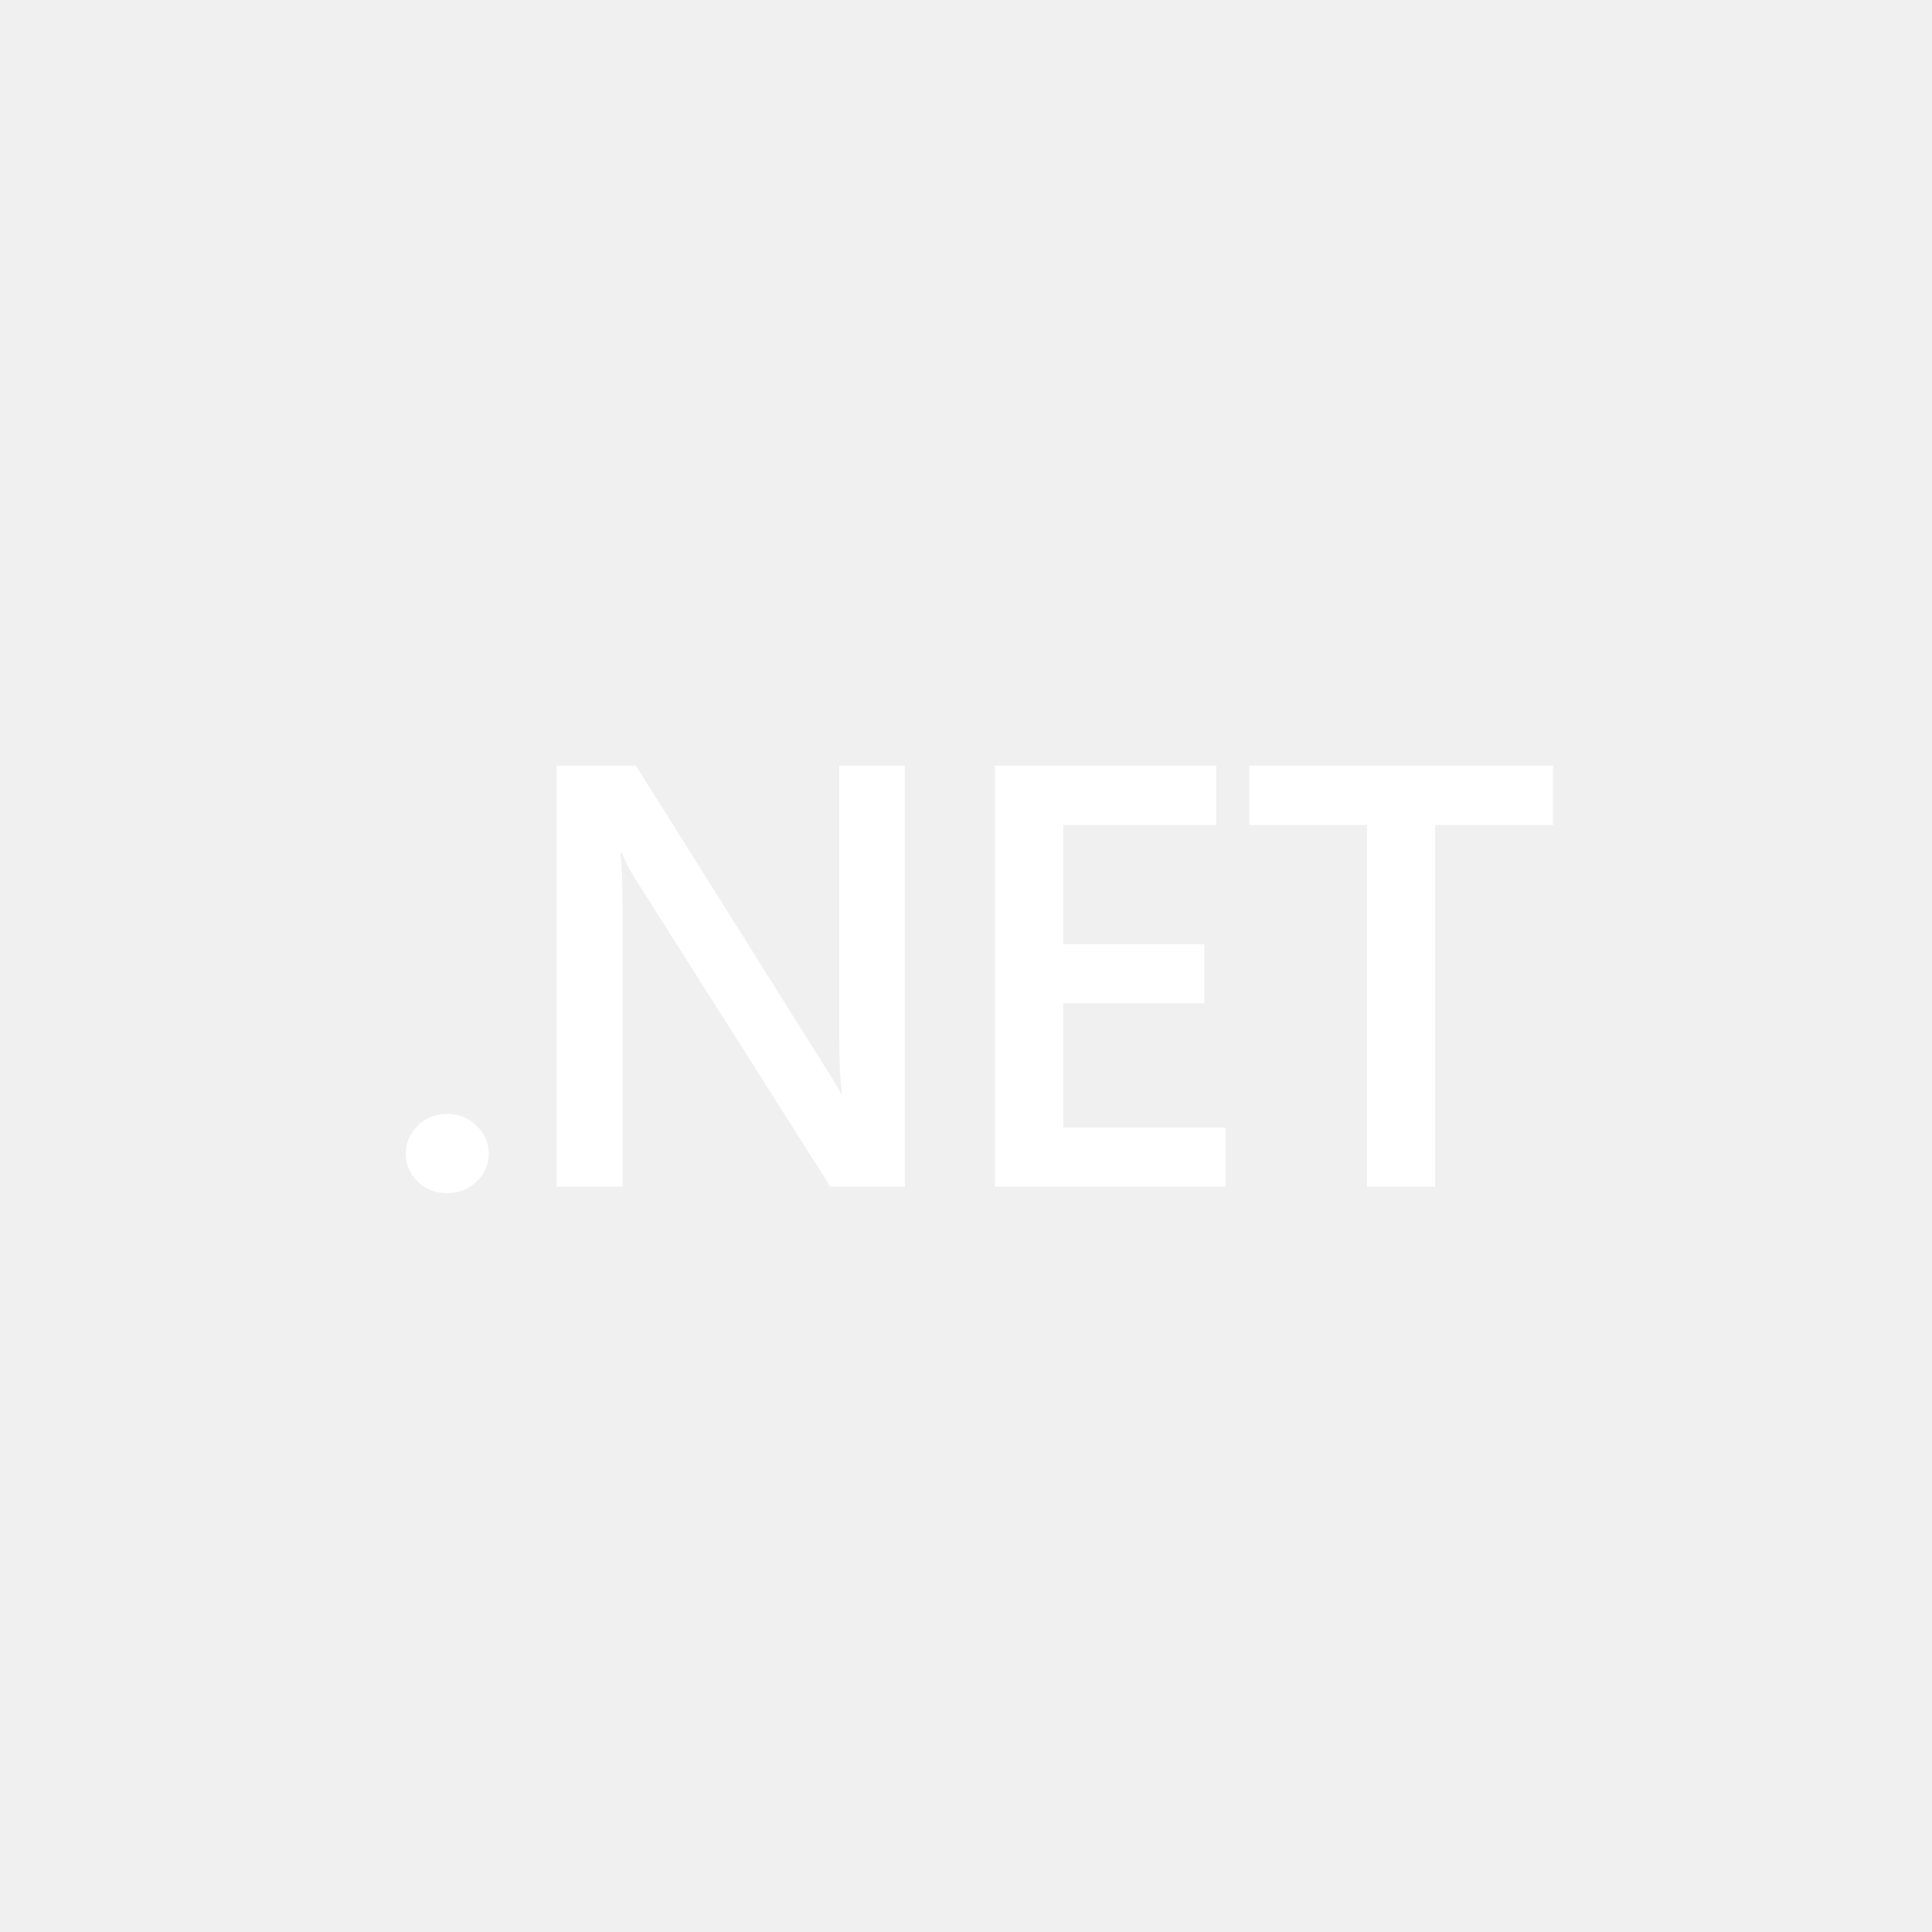
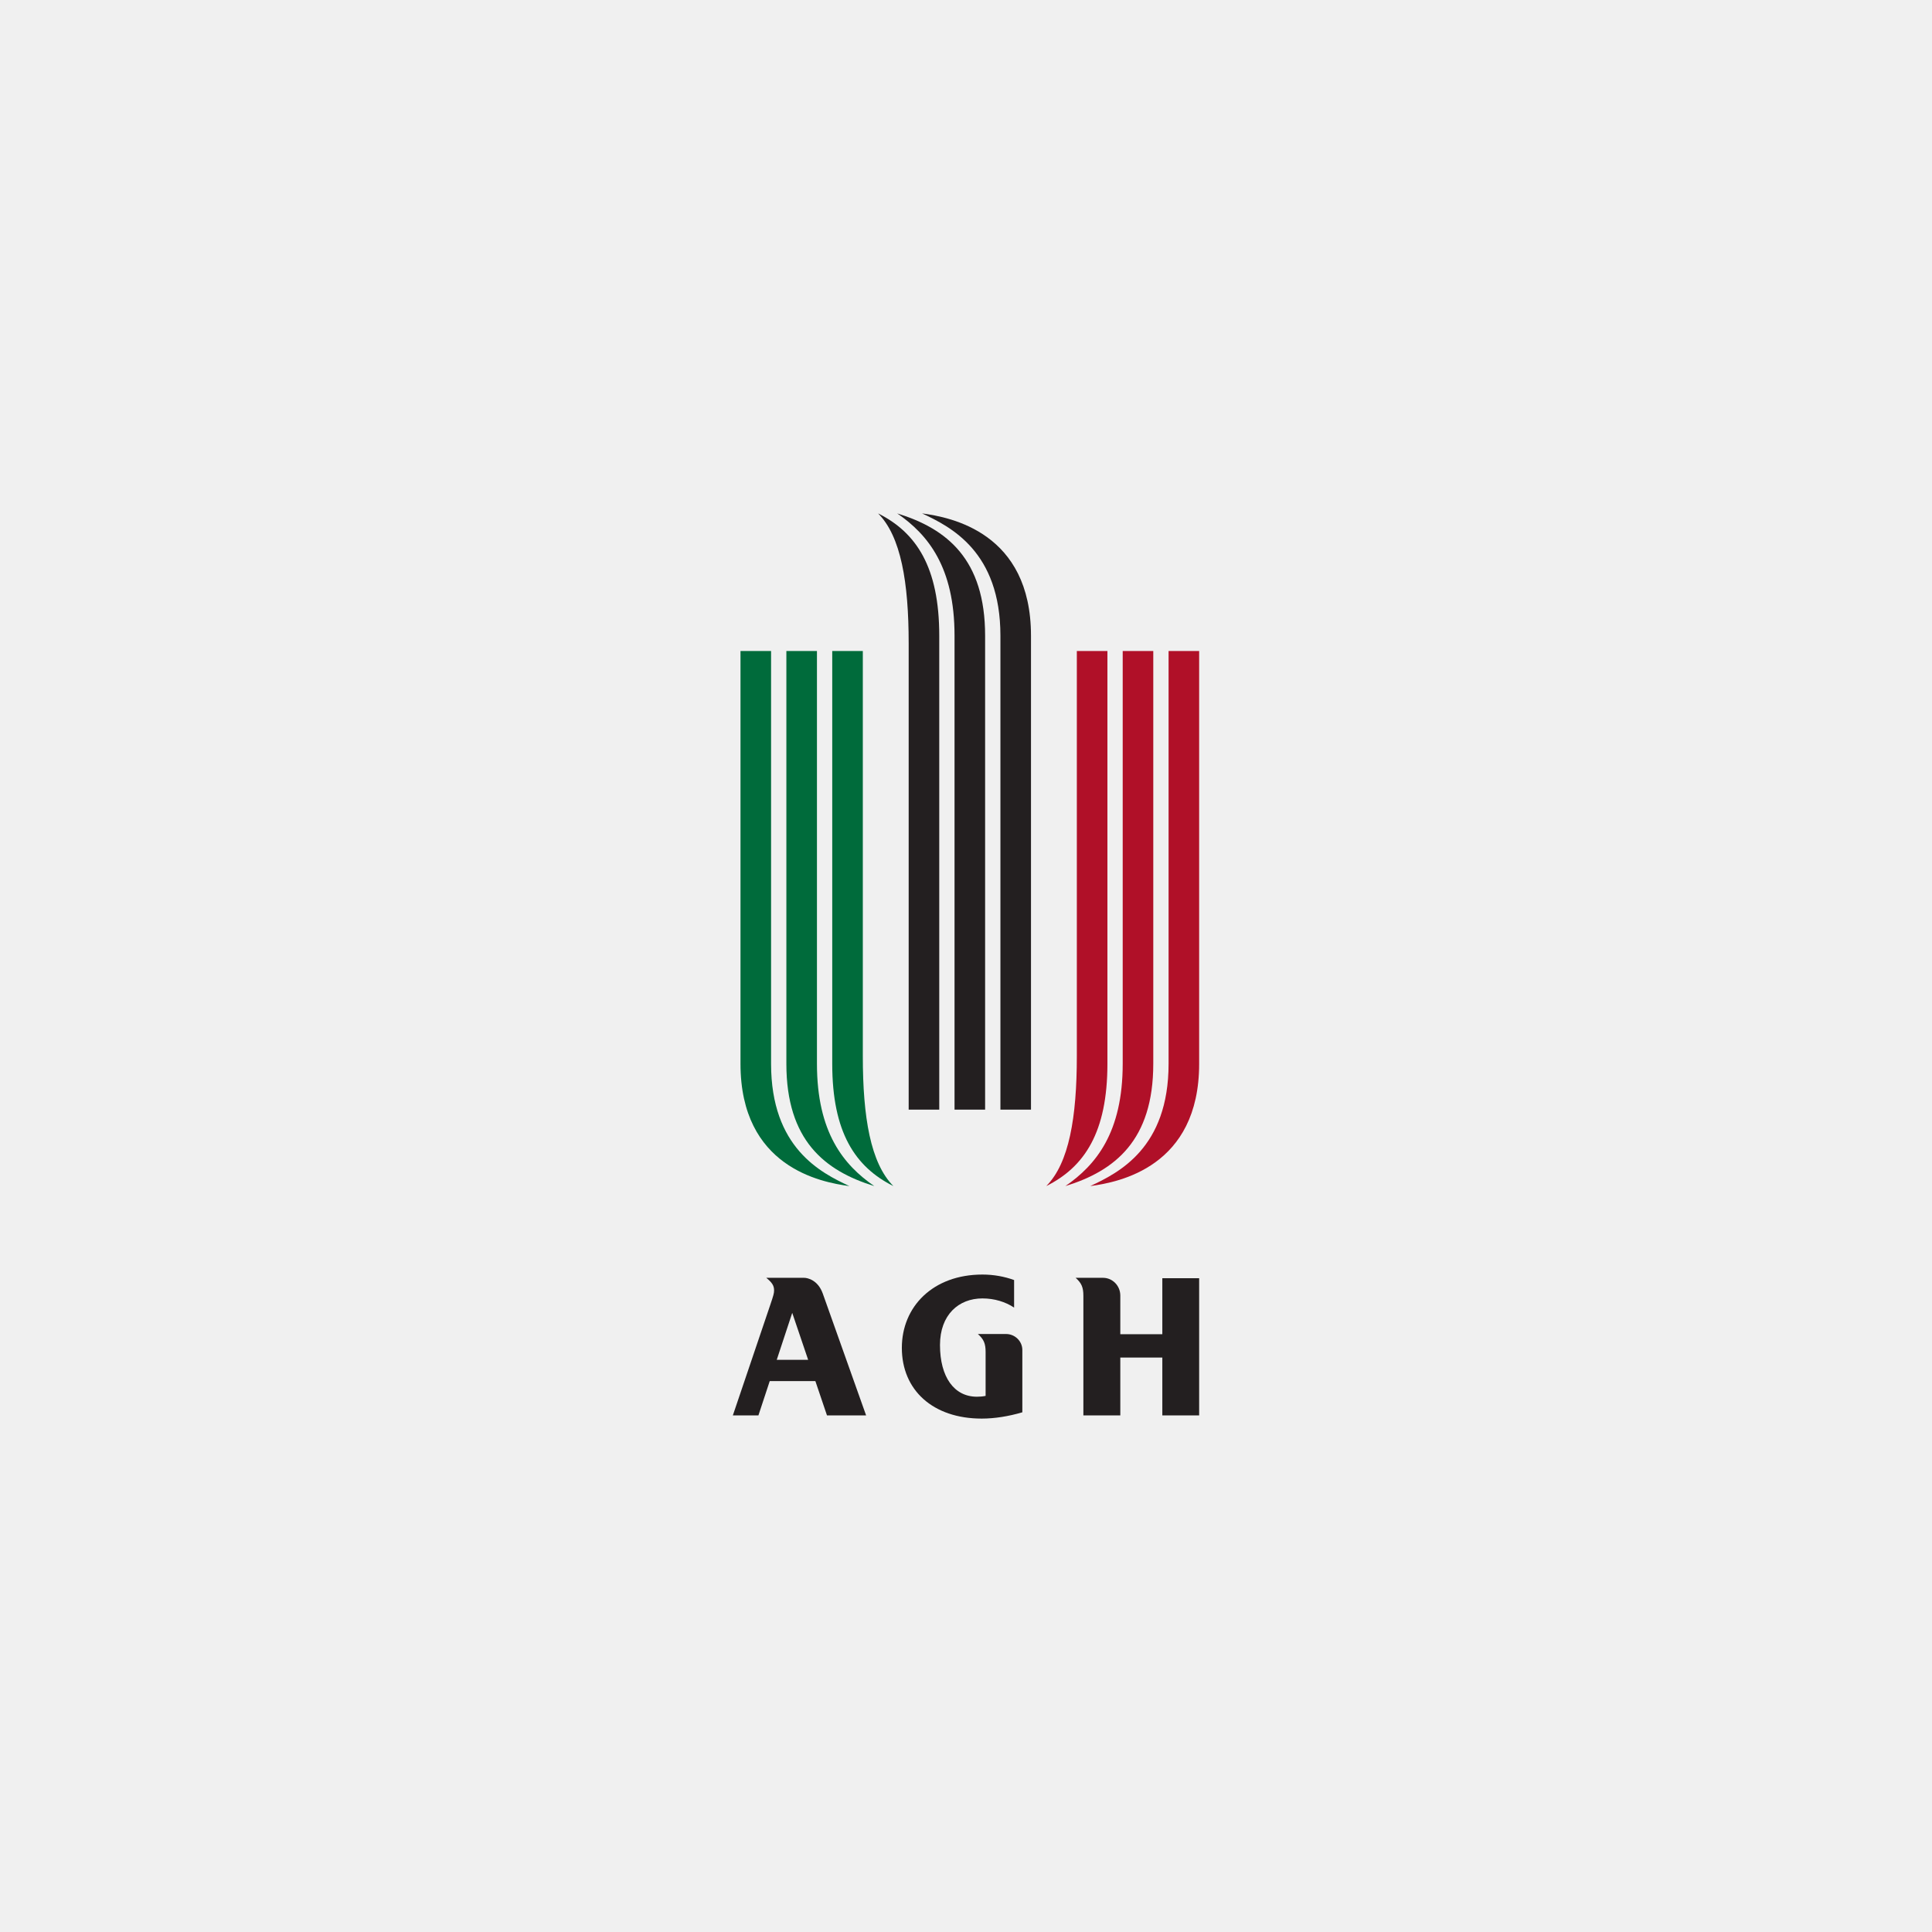
- <svg xmlns="http://www.w3.org/2000/svg" width="456" height="456" viewBox="0 0 456 456" version="1.1" xml:space="preserve" style="fill-rule:evenodd;clip-rule:evenodd;stroke-linejoin:round;stroke-miterlimit:2;">
-   <path d="m 105.5,281.609 c -2.703,0 -5.001,-0.9 -6.893,-2.702 -1.892,-1.848 -2.838,-4.042 -2.838,-6.582 0,-2.587 0.946,-4.804 2.838,-6.652 1.892,-1.848 4.19,-2.772 6.893,-2.772 2.748,0 5.068,0.924 6.96,2.772 1.937,1.848 2.906,4.064 2.906,6.652 0,2.54 -0.968,4.734 -2.906,6.582 -1.892,1.802 -4.212,2.702 -6.96,2.702 z" style="fill:#ffffff;fill-rule:nonzero;stroke-width:0.838" />
-   <path d="M 213.561,280.084 H 195.99 L 149.7,207.054 c -1.171,-1.848 -2.14,-3.765 -2.906,-5.751 h -0.406 c 0.361,2.125 0.541,6.675 0.541,13.65 v 65.132 h -15.543 v -99.36 h 18.719 l 44.737,71.298 c 1.892,2.957 3.109,4.989 3.649,6.098 h 0.27 c -0.45,-2.632 -0.676,-7.09 -0.676,-13.373 v -64.023 h 15.476 z" style="fill:#ffffff;fill-rule:nonzero;stroke-width:0.838" />
-   <path d="m 289.251,280.084 h -54.401 v -99.36 h 52.238 v 13.997 h -36.154 v 28.131 h 33.316 v 13.927 h -33.316 v 29.378 h 38.316 z" style="fill:#ffffff;fill-rule:nonzero;stroke-width:0.838" />
-   <path d="M 366.565,194.721 H 338.722 v 85.363 h -16.084 v -85.363 h -27.775 v -13.997 h 71.701 z" style="fill:#ffffff;fill-rule:nonzero;stroke-width:0.838" />
+ <svg xmlns="http://www.w3.org/2000/svg" id="svg2" version="1.1" xml:space="preserve" width="190.124" height="190.124" viewBox="0 0 190.124 190.124">
+   <defs id="defs6">
+     <clipPath clipPathUnits="userSpaceOnUse" id="clipPath16">
+       <path d="m 0,841.89 595.276,0 L 595.276,0 0,0 0,841.89 Z" id="path18" />
+     </clipPath>
+   </defs>
+   <g id="g10" transform="matrix(1.25,0,0,-1.25,0,190.1242)">
+     <g id="g12" transform="matrix(0.5820153,0,0,0.5820153,-96.87897,-171.354)">
+       <g id="g14" clip-path="url(#clipPath16)">
+         <path d="m 275.768,371.814 h -4.246 l 2.094,6.35 z m 2.548,-7.52 h 5.293 c 0,0 -5.857,16.469 -5.859,16.473 -0.658,1.852 -2.076,2.137 -2.531,2.137 h -5.115 c 0.785,-0.64 1.057,-1.059 1.057,-1.702 0,-0.39 -0.087,-0.689 -0.514,-1.952 l -5.064,-14.957 h 3.459 l 1.53,4.64 h 6.173 z" style="fill:#231f20;fill-opacity:1;fill-rule:nonzero;stroke:none" id="path20" />
+         <path d="m 299.773,366.931 v 5.936 c 0,1.136 -0.241,1.717 -1.047,2.436 l 3.822,-10e-4 c 1.181,0 2.193,-0.957 2.193,-2.165 v -8.425 c -1.867,-0.549 -3.761,-0.851 -5.489,-0.851 -6.616,0 -10.81,3.859 -10.81,9.568 0,5.573 4.203,9.916 10.901,9.916 1.524,0 2.971,-0.267 4.284,-0.742 v -3.725 c -1.176,0.775 -2.664,1.239 -4.284,1.239 -3.212,0 -5.741,-2.214 -5.741,-6.304 0,-4.336 1.916,-6.993 4.991,-6.993 0.385,0 0.768,0.028 1.18,0.111" style="fill:#231f20;fill-opacity:1;fill-rule:nonzero;stroke:none" id="path22" />
+         <path d="m 317.993,380.5 c 0,1.328 -1.048,2.404 -2.34,2.404 h -3.704 c 0.807,-0.717 1.048,-1.3 1.048,-2.434 v -16.177 h 4.996 v 7.825 h 5.683 v -7.825 h 4.982 v 18.557 h -4.982 v -7.576 h -5.683 z" style="fill:#231f20;fill-opacity:1;fill-rule:nonzero;stroke:none" id="path24" />
+         <path d="m 310.562,395.312 c 4.136,2.843 7.754,7.238 7.755,16.543 v 55.834 h 4.135 v -55.834 c 0,-10.339 -5.169,-14.475 -11.89,-16.543" style="fill:#b01028;fill-opacity:1;fill-rule:nonzero;stroke:none" id="path26" />
+         <path d="m 313.925,395.312 c 3.878,1.809 10.597,5.169 10.597,16.543 v 55.834 h 4.136 v -55.834 c 0,-13.959 -10.855,-16.026 -14.733,-16.543" style="fill:#b01028;fill-opacity:1;fill-rule:nonzero;stroke:none" id="path28" />
+         <path d="m 307.977,395.312 c 3.086,3.103 4.135,9.305 4.135,17.578 v 54.799 h 4.137 v -55.834 c 0,-9.278 -3.102,-13.959 -8.272,-16.543" style="fill:#b01028;fill-opacity:1;fill-rule:nonzero;stroke:none" id="path30" />
+         <path d="m 287.815,486.301 c 4.137,-2.843 7.755,-7.238 7.755,-16.543 v -64.106 h 4.136 v 64.106 c 0,10.339 -5.17,14.475 -11.891,16.543" style="fill:#231f20;fill-opacity:1;fill-rule:nonzero;stroke:none" id="path32" />
+         <path d="m 291.178,486.301 c 3.877,-1.809 10.598,-5.17 10.598,-16.543 v -64.106 h 4.135 v 64.106 c 0,13.958 -10.856,16.026 -14.733,16.543" style="fill:#231f20;fill-opacity:1;fill-rule:nonzero;stroke:none" id="path34" />
+         <path d="m 285.23,486.301 c 3.086,-3.102 4.136,-9.306 4.136,-17.577 v -63.073 l 4.136,10e-4 v 64.106 c 0,9.278 -3.102,13.958 -8.272,16.543" style="fill:#231f20;fill-opacity:1;fill-rule:nonzero;stroke:none" id="path36" />
+         <path d="m 284.714,395.312 c -4.136,2.843 -7.754,7.238 -7.755,16.543 v 55.834 h -4.136 v -55.834 c 0,-10.339 5.17,-14.475 11.891,-16.543" style="fill:#006b3b;fill-opacity:1;fill-rule:nonzero;stroke:none" id="path38" />
+         <path d="m 281.351,395.312 c -3.877,1.809 -10.598,5.169 -10.598,16.543 v 55.834 h -4.136 v -55.834 c 0,-13.959 10.857,-16.026 14.734,-16.543" style="fill:#006b3b;fill-opacity:1;fill-rule:nonzero;stroke:none" id="path40" />
+         <path d="m 287.299,395.312 c -3.087,3.103 -4.136,9.305 -4.136,17.578 v 54.799 h -4.136 v -55.834 c 0,-9.278 3.102,-13.959 8.272,-16.543" style="fill:#006b3b;fill-opacity:1;fill-rule:nonzero;stroke:none" id="path42" />
+       </g>
+     </g>
+   </g>
</svg>
